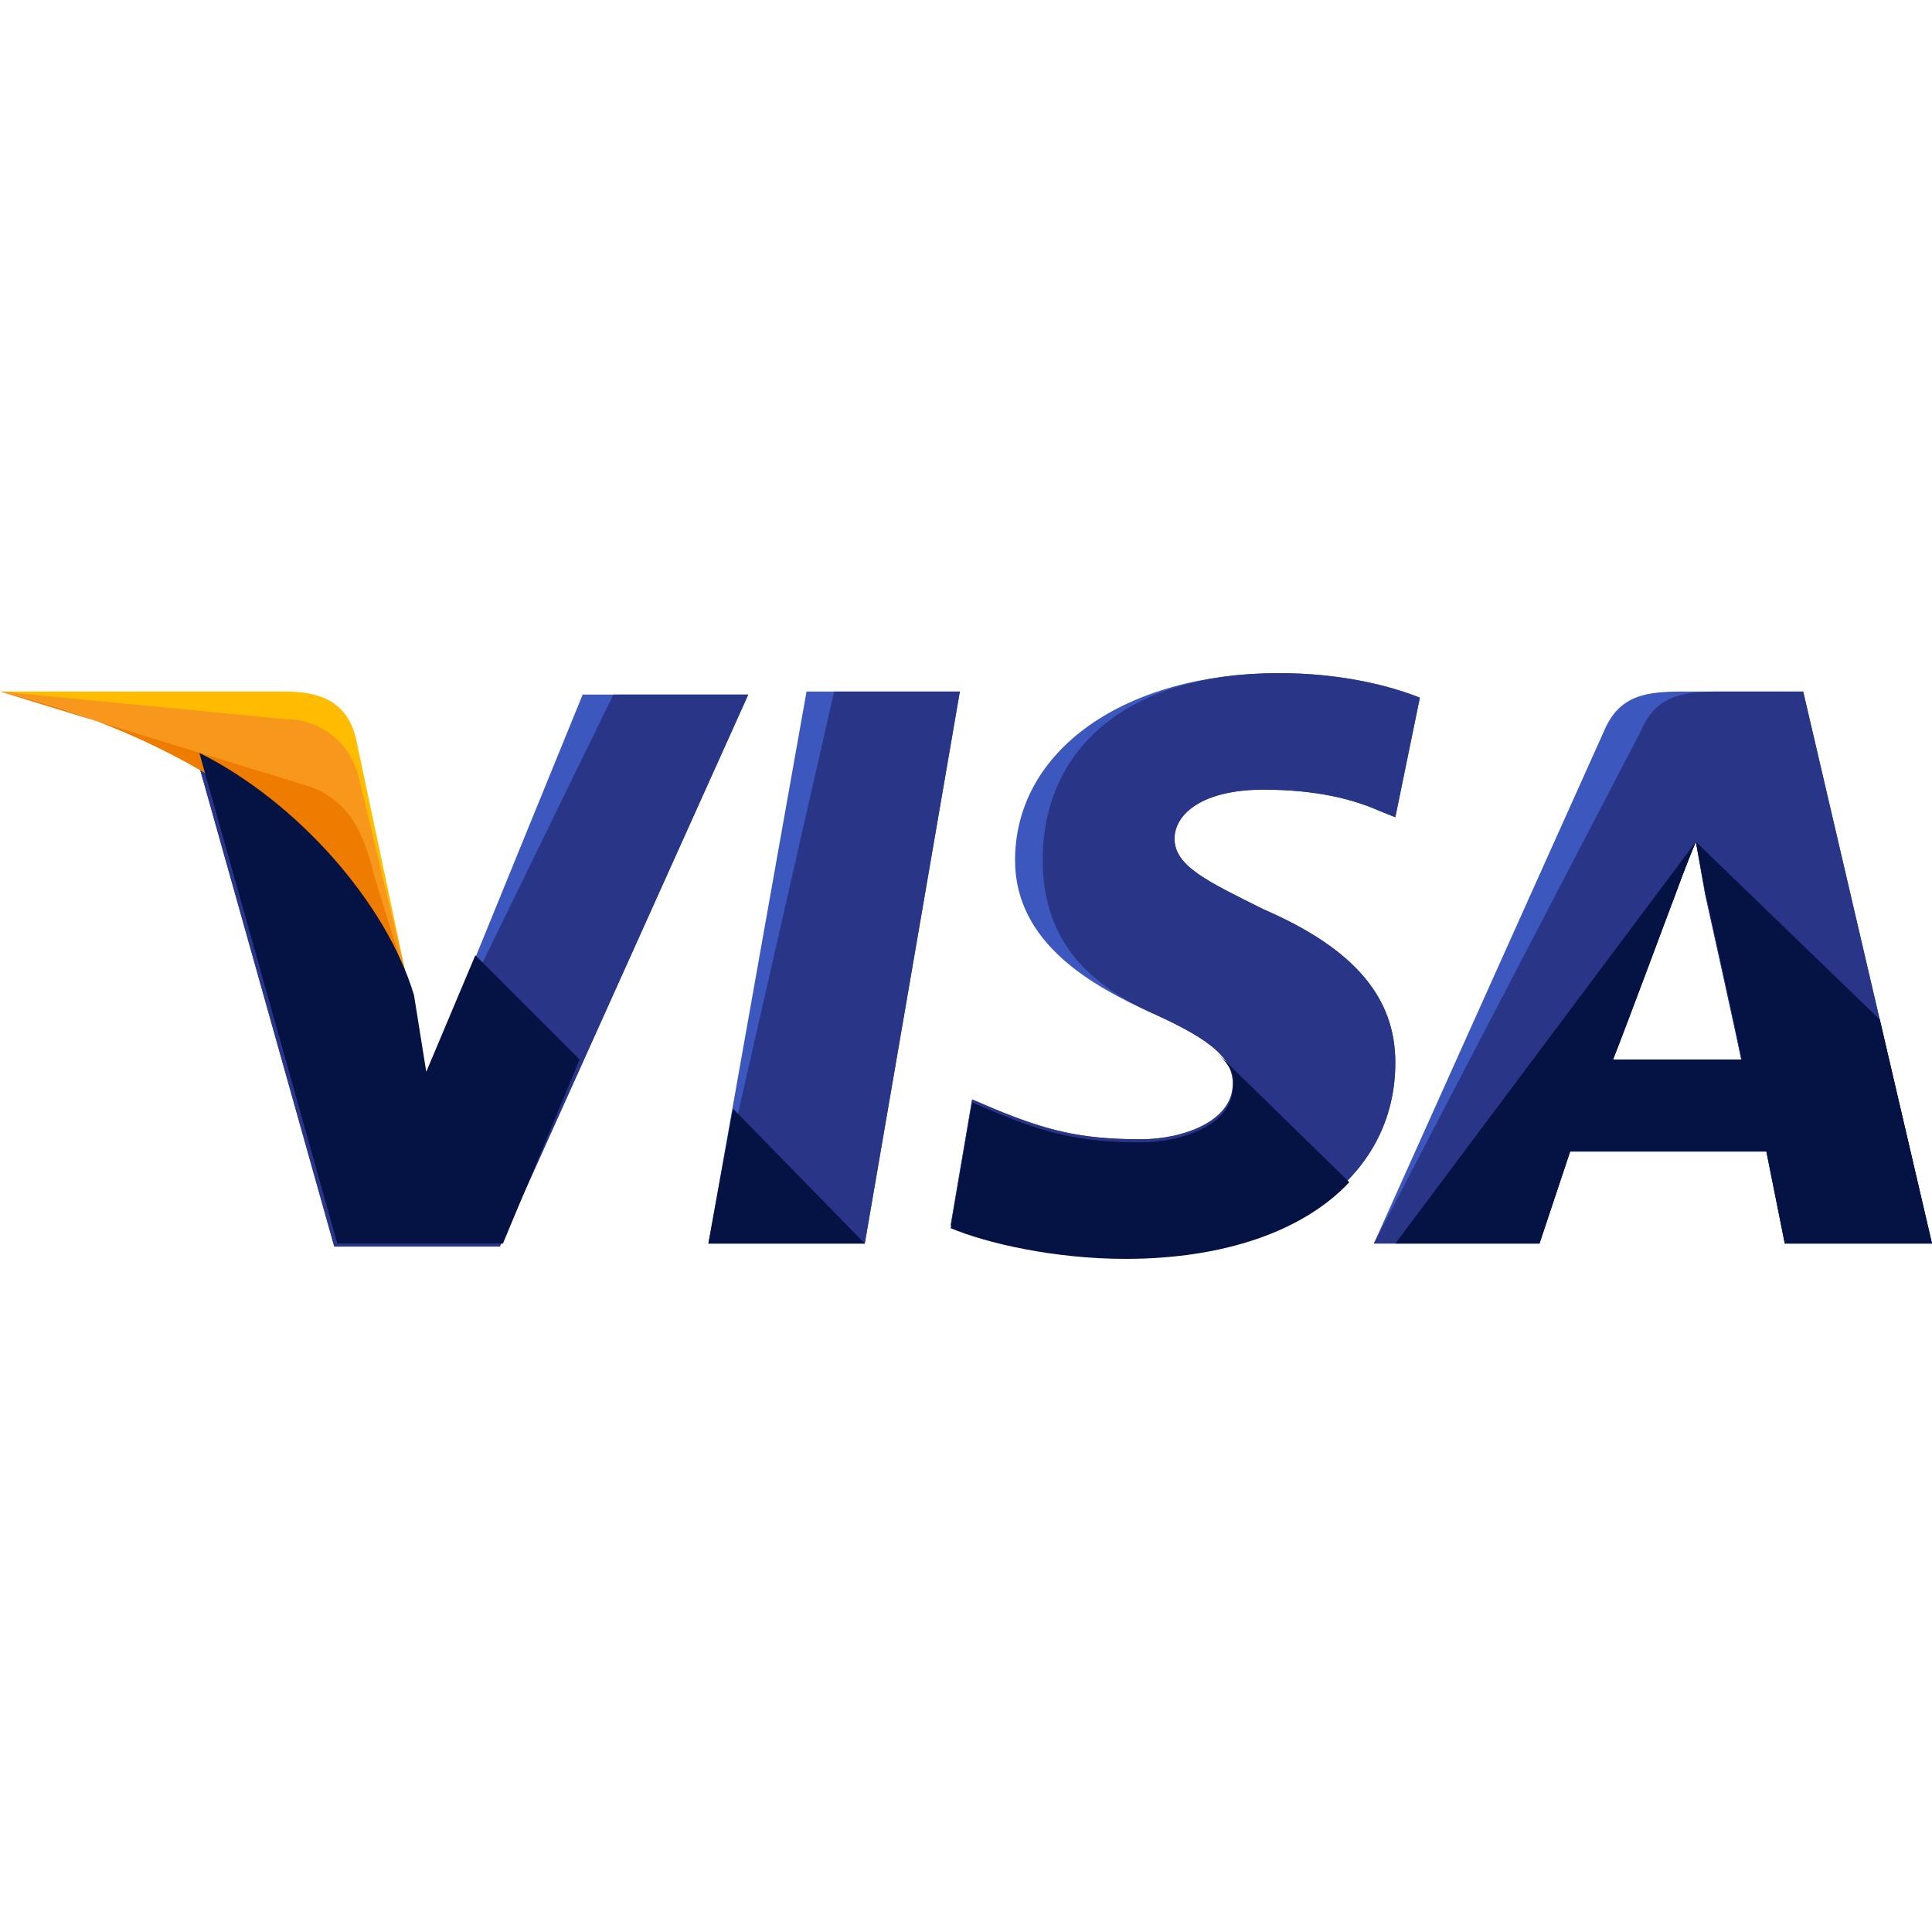
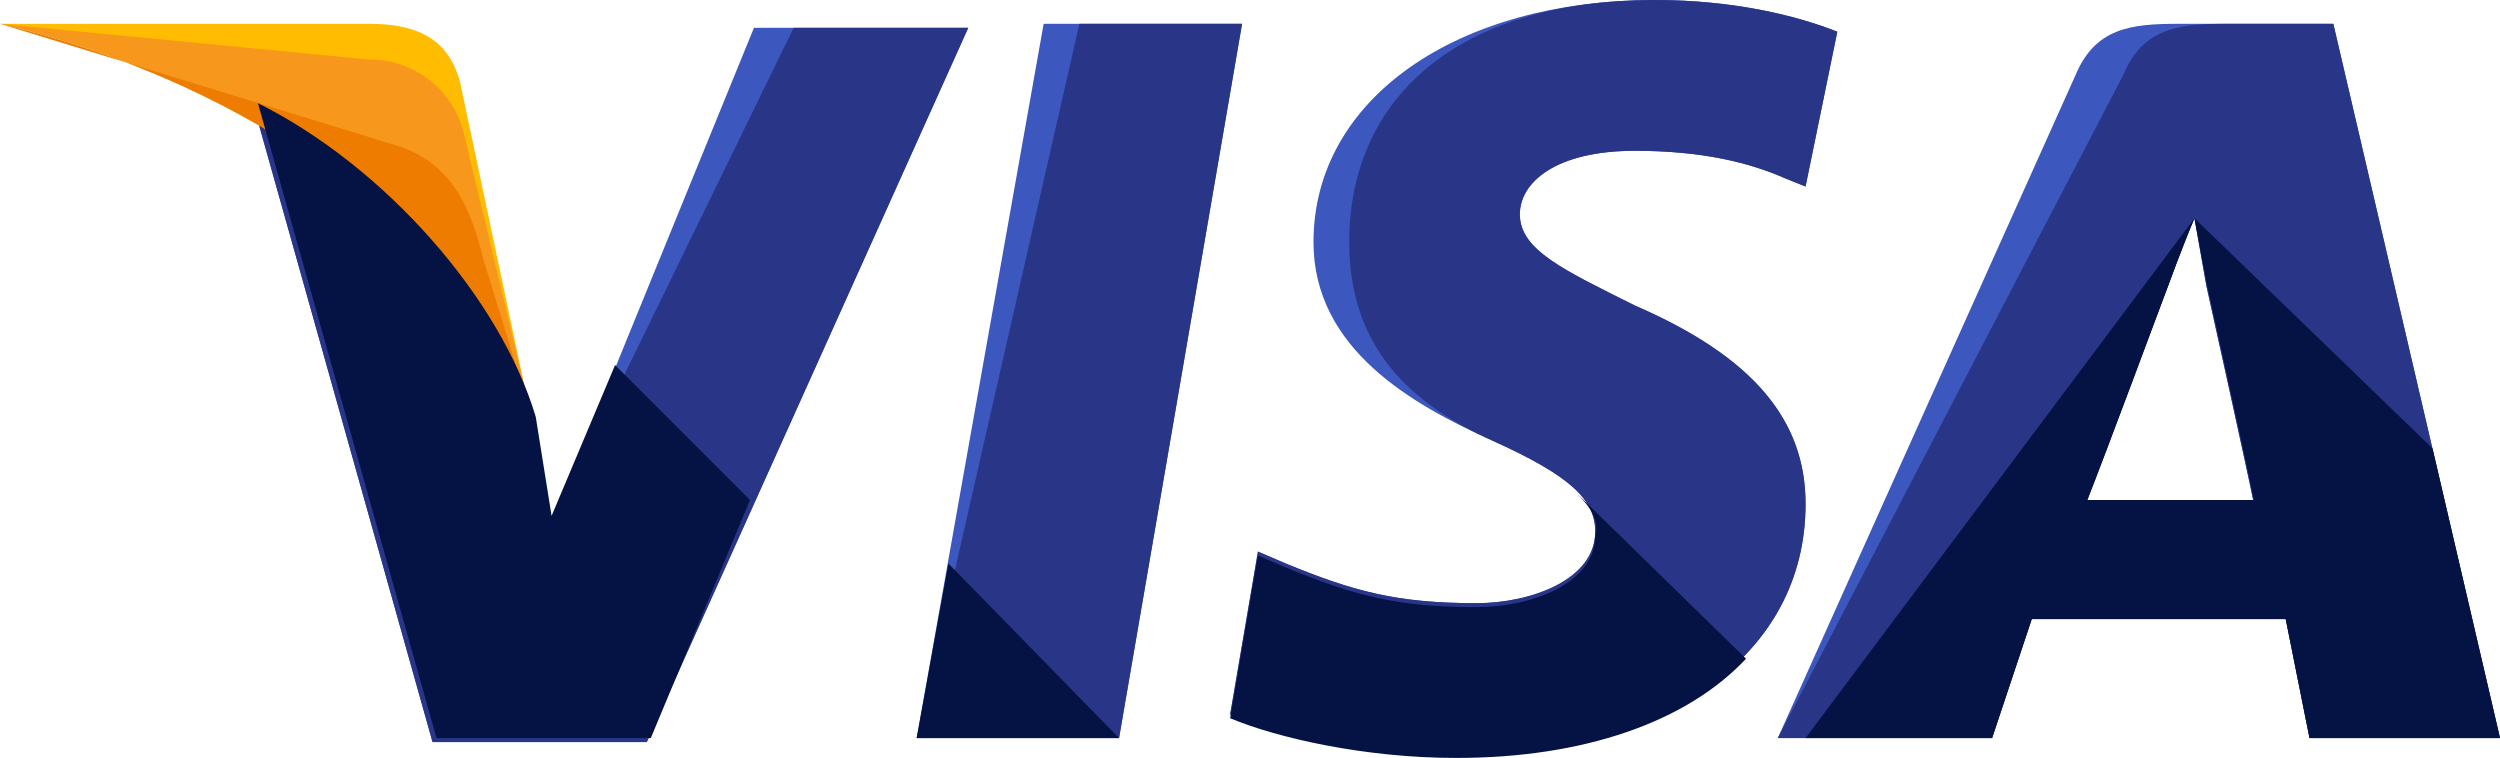
- <svg xmlns="http://www.w3.org/2000/svg" version="1.1" id="Capa_1" x="0px" y="0px" viewBox="0 0 504 504" style="enable-background:new 0 0 504 504;" xml:space="preserve">
-   <polygon style="fill:#3C58BF;" points="184.8,324.4 210.4,180.4 250.4,180.4 225.6,324.4 " />
-   <polygon style="fill:#293688;" points="184.8,324.4 217.6,180.4 250.4,180.4 225.6,324.4 " />
-   <path style="fill:#3C58BF;" d="M370.4,182c-8-3.2-20.8-6.4-36.8-6.4c-40,0-68.8,20-68.8,48.8c0,21.6,20,32.8,36,40  s20.8,12,20.8,18.4c0,9.6-12.8,14.4-24,14.4c-16,0-24.8-2.4-38.4-8l-5.6-2.4l-5.6,32.8c9.6,4,27.2,8,45.6,8  c42.4,0,70.4-20,70.4-50.4c0-16.8-10.4-29.6-34.4-40c-14.4-7.2-23.2-11.2-23.2-18.4c0-6.4,7.2-12.8,23.2-12.8  c13.6,0,23.2,2.4,30.4,5.6l4,1.6L370.4,182L370.4,182z" />
-   <path style="fill:#293688;" d="M370.4,182c-8-3.2-20.8-6.4-36.8-6.4c-40,0-61.6,20-61.6,48.8c0,21.6,12.8,32.8,28.8,40  s20.8,12,20.8,18.4c0,9.6-12.8,14.4-24,14.4c-16,0-24.8-2.4-38.4-8l-5.6-2.4l-5.6,32.8c9.6,4,27.2,8,45.6,8  c42.4,0,70.4-20,70.4-50.4c0-16.8-10.4-29.6-34.4-40c-14.4-7.2-23.2-11.2-23.2-18.4c0-6.4,7.2-12.8,23.2-12.8  c13.6,0,23.2,2.4,30.4,5.6l4,1.6L370.4,182L370.4,182z" />
-   <path style="fill:#3C58BF;" d="M439.2,180.4c-9.6,0-16.8,0.8-20.8,10.4l-60,133.6h43.2l8-24h51.2l4.8,24H504l-33.6-144H439.2z   M420.8,276.4c2.4-7.2,16-42.4,16-42.4s3.2-8.8,5.6-14.4l2.4,13.6c0,0,8,36,9.6,44h-33.6V276.4z" />
-   <path style="fill:#293688;" d="M448.8,180.4c-9.6,0-16.8,0.8-20.8,10.4l-69.6,133.6h43.2l8-24h51.2l4.8,24H504l-33.6-144H448.8z   M420.8,276.4c3.2-8,16-42.4,16-42.4s3.2-8.8,5.6-14.4l2.4,13.6c0,0,8,36,9.6,44h-33.6V276.4z" />
-   <path style="fill:#3C58BF;" d="M111.2,281.2l-4-20.8c-7.2-24-30.4-50.4-56-63.2l36,128h43.2l64.8-144H152L111.2,281.2z" />
-   <path style="fill:#293688;" d="M111.2,281.2l-4-20.8c-7.2-24-30.4-50.4-56-63.2l36,128h43.2l64.8-144H160L111.2,281.2z" />
-   <path style="fill:#FFBC00;" d="M0,180.4l7.2,1.6c51.2,12,86.4,42.4,100,78.4l-14.4-68c-2.4-9.6-9.6-12-18.4-12H0z" />
-   <path style="fill:#F7981D;" d="M0,180.4L0,180.4c51.2,12,93.6,43.2,107.2,79.2l-13.6-56.8c-2.4-9.6-10.4-15.2-19.2-15.2L0,180.4z" />
-   <path style="fill:#ED7C00;" d="M0,180.4L0,180.4c51.2,12,93.6,43.2,107.2,79.2l-9.6-31.2c-2.4-9.6-5.6-19.2-16.8-23.2L0,180.4z" />
-   <g>
-     <path style="fill:#051244;" d="M151.2,276.4L124,249.2l-12.8,30.4l-3.2-20c-7.2-24-30.4-50.4-56-63.2l36,128h43.2L151.2,276.4z" />
-     <polygon style="fill:#051244;" points="225.6,324.4 191.2,289.2 184.8,324.4  " />
-     <path style="fill:#051244;" d="M317.6,274.8L317.6,274.8c3.2,3.2,4.8,5.6,4,8.8c0,9.6-12.8,14.4-24,14.4c-16,0-24.8-2.4-38.4-8   l-5.6-2.4l-5.6,32.8c9.6,4,27.2,8,45.6,8c25.6,0,46.4-7.2,58.4-20L317.6,274.8z" />
-     <path style="fill:#051244;" d="M364,324.4h37.6l8-24h51.2l4.8,24H504L490.4,266l-48-46.4l2.4,12.8c0,0,8,36,9.6,44h-33.6   c3.2-8,16-42.4,16-42.4s3.2-8.8,5.6-14.4" />
-   </g>
-   <g>
- </g>
-   <g>
- </g>
-   <g>
- </g>
-   <g>
- </g>
-   <g>
- </g>
-   <g>
- </g>
-   <g>
- </g>
-   <g>
- </g>
-   <g>
- </g>
-   <g>
- </g>
-   <g>
- </g>
-   <g>
- </g>
-   <g>
- </g>
-   <g>
- </g>
-   <g>
- </g>
+ <svg xmlns="http://www.w3.org/2000/svg" viewBox="0 0 504 152.8">
+   <defs>
+     <style>.a{fill:#3c58bf;}.b{fill:#293688;}.c{fill:#ffbc00;}.d{fill:#f7981d;}.e{fill:#ed7c00;}.f{fill:#051244;}</style>
+   </defs>
+   <polygon class="a" points="184.8 148.8 210.4 4.8 250.4 4.8 225.6 148.8 184.8 148.8" />
+   <polygon class="b" points="184.8 148.8 217.6 4.8 250.4 4.8 225.6 148.8 184.8 148.8" />
+   <path class="a" d="M370.4,6.4c-8-3.2-20.8-6.4-36.8-6.4-40,0-68.8,20-68.8,48.8,0,21.6,20,32.8,36,40s20.8,12,20.8,18.4c0,9.6-12.8,14.4-24,14.4-16,0-24.8-2.4-38.4-8l-5.6-2.4L248,144c9.6,4,27.2,8,45.6,8,42.4,0,70.4-20,70.4-50.4,0-16.8-10.4-29.6-34.4-40-14.4-7.2-23.2-11.2-23.2-18.4,0-6.4,7.2-12.8,23.2-12.8,13.6,0,23.2,2.4,30.4,5.6l4,1.6,6.4-31.2Z" />
+   <path class="b" d="M370.4,6.4c-8-3.2-20.8-6.4-36.8-6.4C293.6,0,272,20,272,48.8c0,21.6,12.8,32.8,28.8,40s20.8,12,20.8,18.4c0,9.6-12.8,14.4-24,14.4-16,0-24.8-2.4-38.4-8l-5.6-2.4L248,144c9.6,4,27.2,8,45.6,8,42.4,0,70.4-20,70.4-50.4,0-16.8-10.4-29.6-34.4-40-14.4-7.2-23.2-11.2-23.2-18.4,0-6.4,7.2-12.8,23.2-12.8,13.6,0,23.2,2.4,30.4,5.6l4,1.6,6.4-31.2Z" />
+   <path class="a" d="M439.2,4.8c-9.6,0-16.8.8-20.8,10.4l-60,133.6h43.2l8-24h51.2l4.8,24H504L470.4,4.8Zm-18.4,96c2.4-7.2,16-42.4,16-42.4s3.2-8.8,5.6-14.4l2.4,13.6s8,36,9.6,44H420.8Z" />
+   <path class="b" d="M448.8,4.8c-9.6,0-16.8.8-20.8,10.4L358.4,148.8h43.2l8-24h51.2l4.8,24H504L470.4,4.8Zm-28,96c3.2-8,16-42.4,16-42.4s3.2-8.8,5.6-14.4l2.4,13.6s8,36,9.6,44H420.8Z" />
+   <path class="a" d="M111.2,105.6l-4-20.8c-7.2-24-30.4-50.4-56-63.2l36,128h43.2l64.8-144H152Z" />
+   <path class="b" d="M111.2,105.6l-4-20.8c-7.2-24-30.4-50.4-56-63.2l36,128h43.2l64.8-144H160Z" />
+   <path class="c" d="M0,4.8,7.2,6.4c51.2,12,86.4,42.4,100,78.4l-14.4-68c-2.4-9.6-9.6-12-18.4-12Z" />
+   <path class="d" d="M0,4.8H0C51.2,16.8,93.6,48,107.2,84L93.6,27.2A19.53,19.53,0,0,0,74.4,12Z" />
+   <path class="e" d="M0,4.8H0C51.2,16.8,93.6,48,107.2,84L97.6,52.8C95.2,43.2,92,33.6,80.8,29.6Z" />
+   <path class="f" d="M151.2,100.8,124,73.6,111.2,104,108,84c-7.2-24-30.4-50.4-56-63.2l36,128h43.2Z" />
+   <polygon class="f" points="225.6 148.8 191.2 113.6 184.8 148.8 225.6 148.8" />
+   <path class="f" d="M317.6,99.2h0c3.2,3.2,4.8,5.6,4,8.8,0,9.6-12.8,14.4-24,14.4-16,0-24.8-2.4-38.4-8l-5.6-2.4L248,144.8c9.6,4,27.2,8,45.6,8,25.6,0,46.4-7.2,58.4-20Z" />
+   <path class="f" d="M364,148.8h37.6l8-24h51.2l4.8,24H504L490.4,90.4,442.4,44l2.4,12.8s8,36,9.6,44H420.8c3.2-8,16-42.4,16-42.4s3.2-8.8,5.6-14.4" />
</svg>
